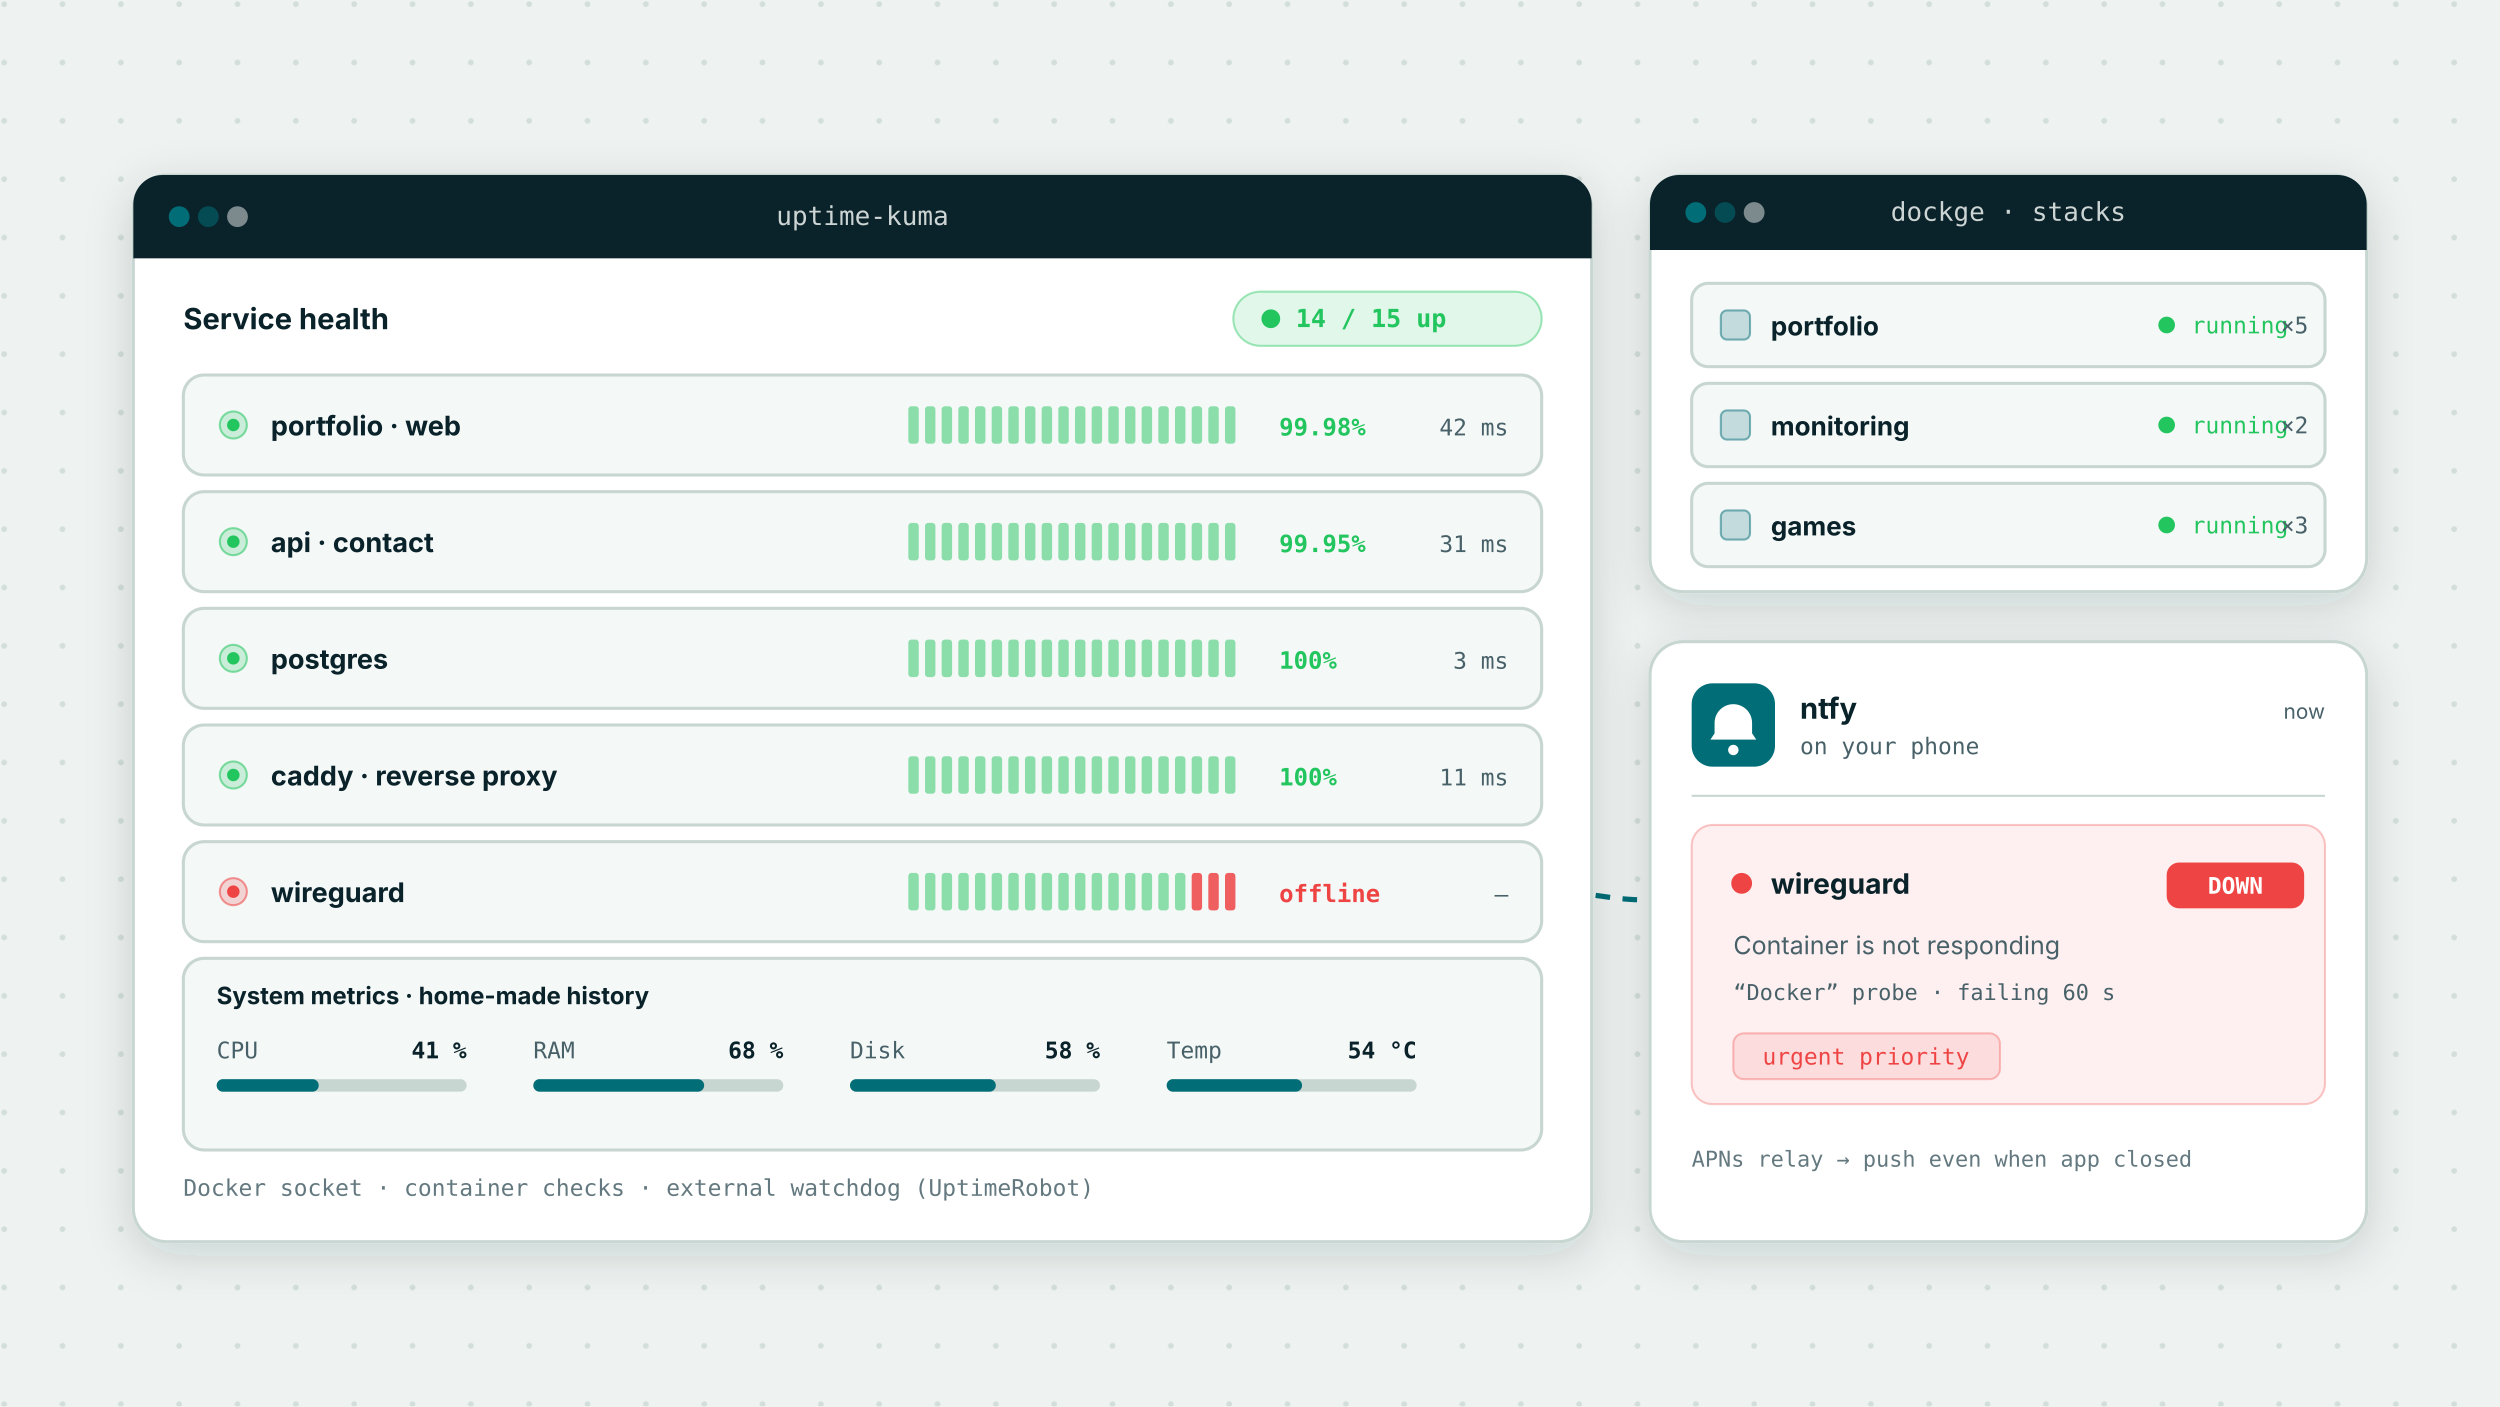
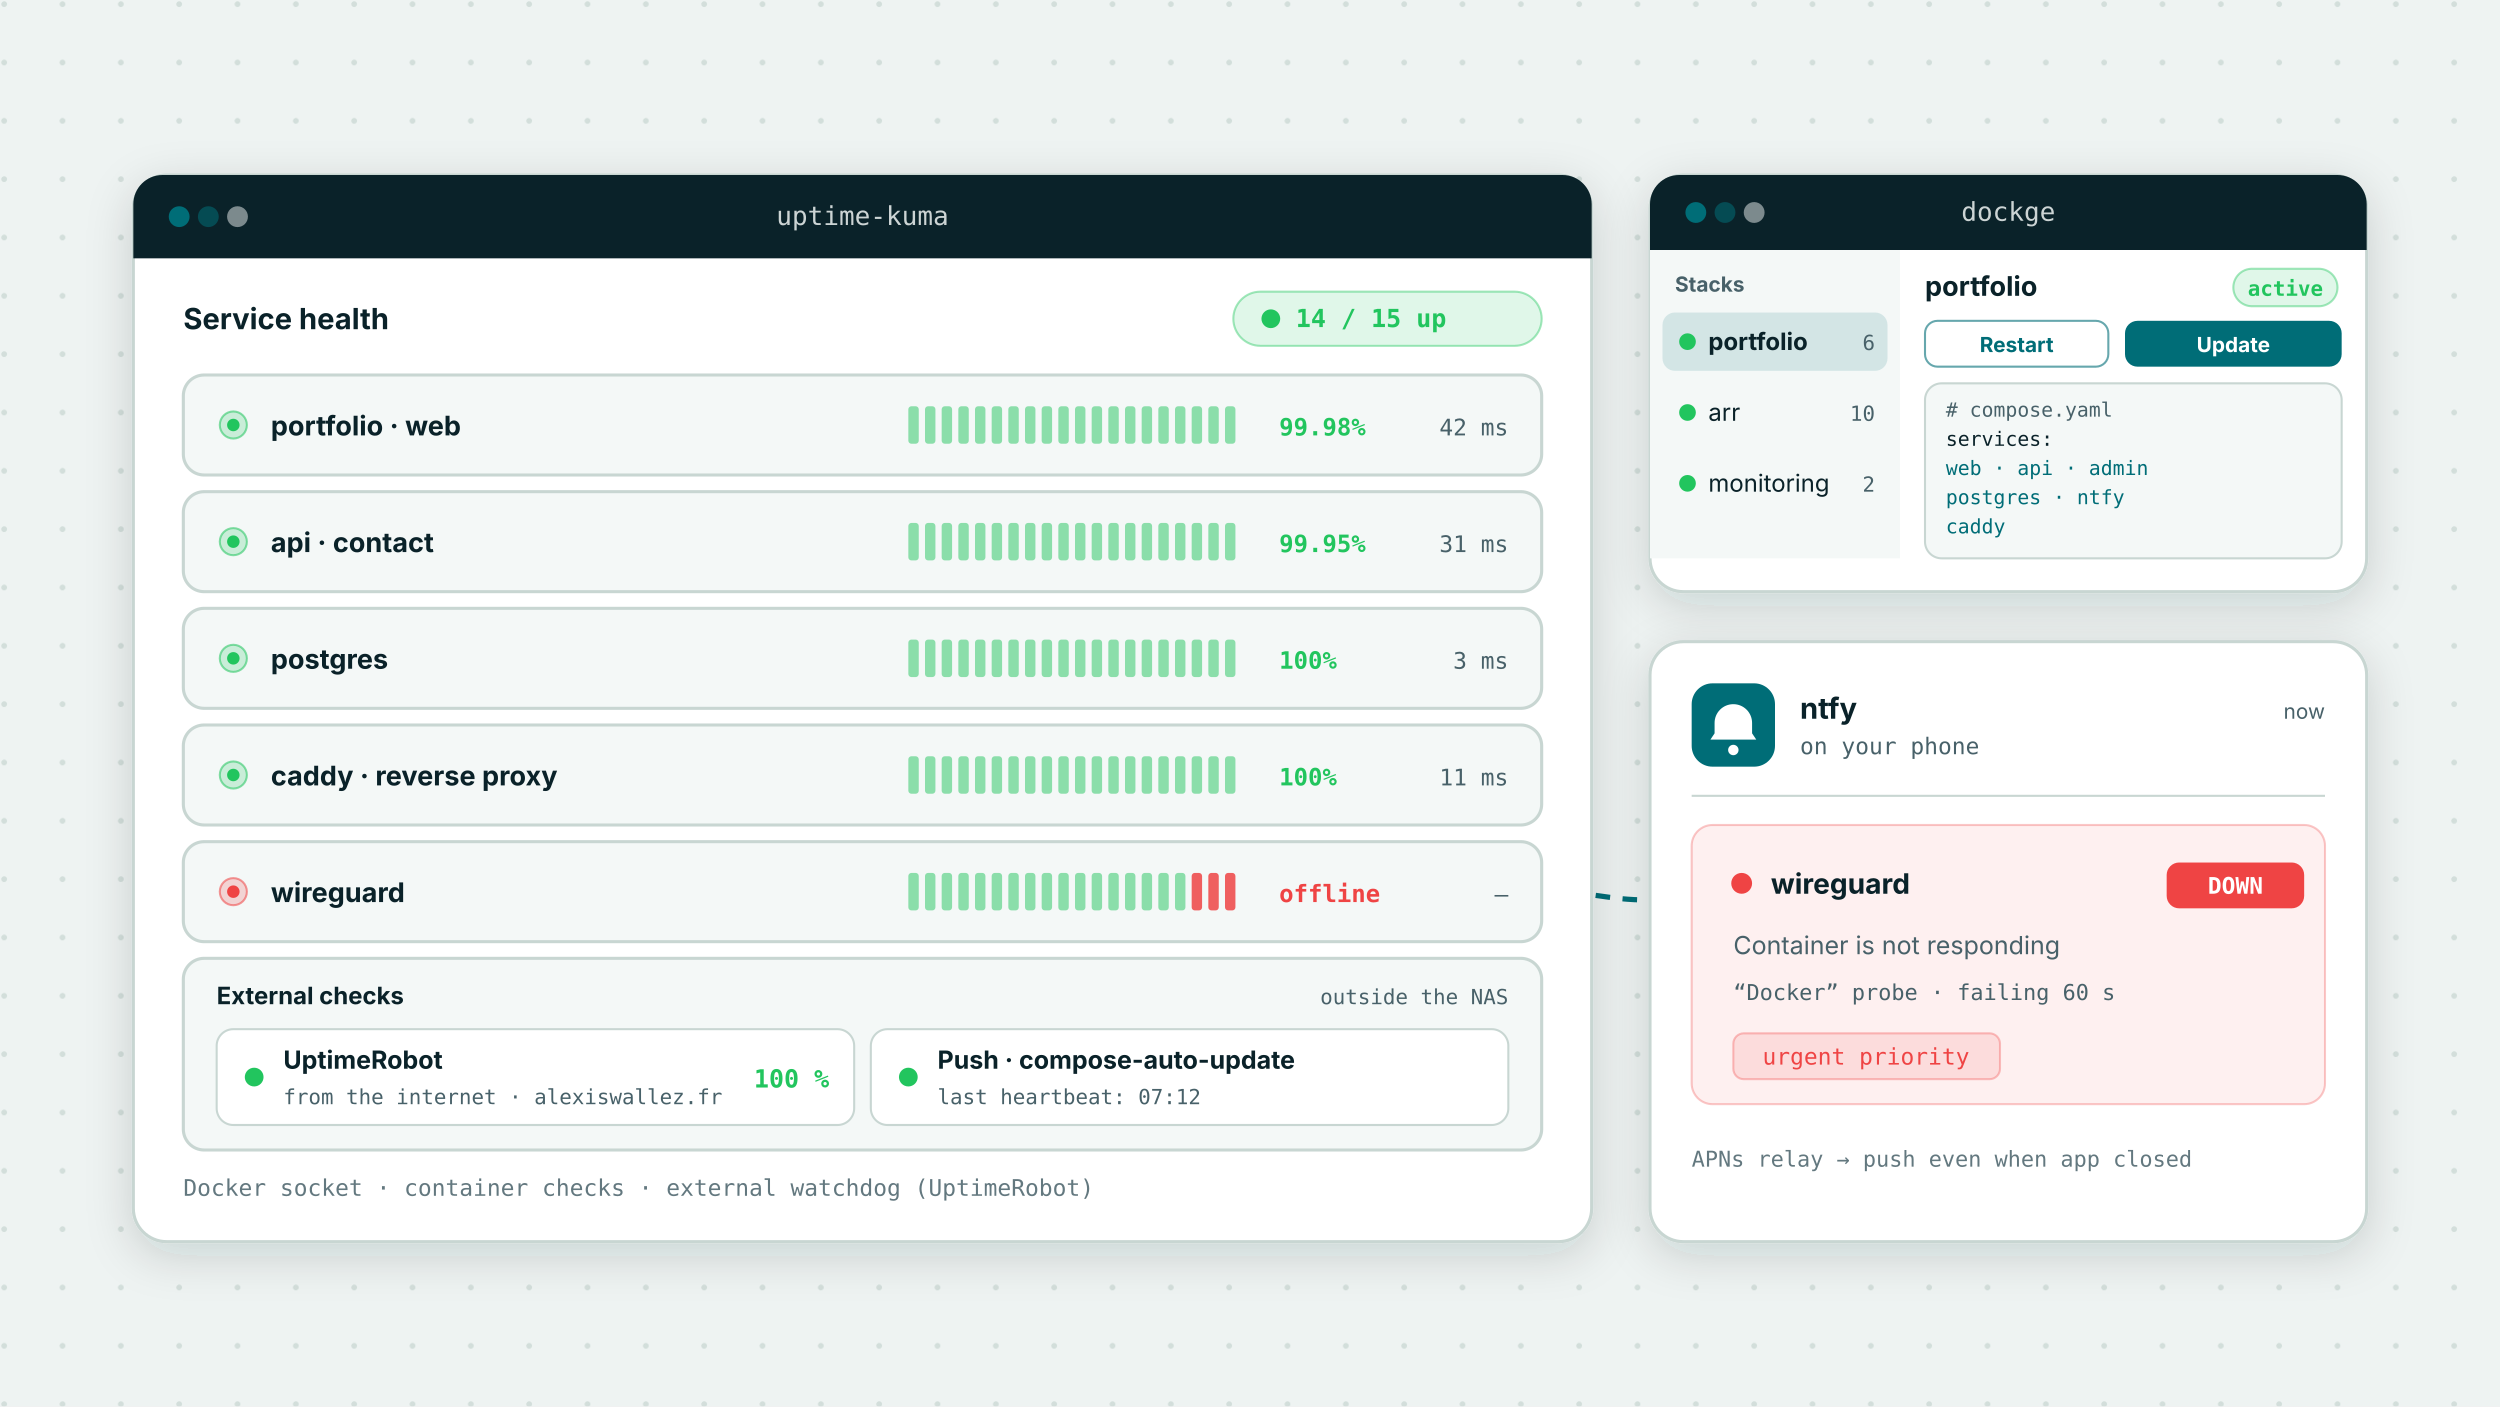
<svg xmlns="http://www.w3.org/2000/svg" width="1200" height="675" viewBox="0 0 1200 675" font-family="'Inter', system-ui, -apple-system, 'Segoe UI', Arial, sans-serif">
  <defs>
    <pattern id="monitoring-light-en-dots" width="28" height="28" patternUnits="userSpaceOnUse">
      <circle cx="2" cy="2" r="1.4" fill="#c8d6d2" fill-opacity="0.7" />
    </pattern>
    <filter id="monitoring-light-en-sh" x="-20%" y="-20%" width="140%" height="160%">
      <feDropShadow dx="0" dy="6" stdDeviation="11" flood-color="#0a2229" flood-opacity="0.16" />
    </filter>
  </defs>
  <rect width="1200" height="675" fill="#eef3f2" />
  <rect width="1200" height="675" fill="url(#monitoring-light-en-dots)" />
  <path d="M740 428 C 766 428, 770 432, 792 432" stroke="#006d77" stroke-width="2.5" stroke-dasharray="7 6" fill="none" />
  <g filter="url(#monitoring-light-en-sh)">
    <rect x="64" y="84" width="700" height="512" rx="16" fill="#ffffff" stroke="#c8d6d2" stroke-width="1.5" />
  </g>
  <path d="M64 98 a14 14 0 0 1 14 -14 h672 a14 14 0 0 1 14 14 v26 h-700 z" fill="#0a2229" />
  <circle cx="86" cy="104" r="5" fill="#006d77" />
  <circle cx="100" cy="104" r="5" fill="#006d77" fill-opacity="0.55" />
  <circle cx="114" cy="104" r="5" fill="#eef3f2" fill-opacity="0.5" />
  <text x="414" y="108" font-size="12.5" fill="#eef3f2" fill-opacity="0.85" font-weight="normal" font-family="'JetBrains Mono', ui-monospace, SFMono-Regular, Menlo, Consolas, monospace" text-anchor="middle">uptime-kuma</text>
  <text x="88" y="158" font-size="14" fill="#0a2229" font-weight="bold" font-family="'Inter', system-ui, -apple-system, 'Segoe UI', Arial, sans-serif">Service health</text>
  <rect x="592" y="140" width="148" height="26" rx="13" fill="#22c55e" fill-opacity="0.14" stroke="#22c55e" stroke-opacity="0.42" />
  <circle cx="610" cy="153" r="4.5" fill="#22c55e" />
  <text x="622" y="157" font-size="12" fill="#22c55e" font-weight="bold" font-family="'JetBrains Mono', ui-monospace, SFMono-Regular, Menlo, Consolas, monospace">14 / 15 up</text>
  <g>
    <rect x="88" y="180" width="652" height="48" rx="10" fill="#f4f8f7" stroke="#c8d6d2" stroke-width="1.5" />
  </g>
  <circle cx="112" cy="204" r="6.5" fill="#22c55e" fill-opacity="0.2" stroke="#22c55e" stroke-opacity="0.55" />
  <circle cx="112" cy="204" r="3" fill="#22c55e" />
  <text x="130" y="209" font-size="13" fill="#0a2229" font-weight="bold" font-family="'Inter', system-ui, -apple-system, 'Segoe UI', Arial, sans-serif">portfolio · web</text>
  <rect x="436" y="195" width="5" height="18" rx="1.5" fill="#22c55e" fill-opacity="0.5" />
  <rect x="444" y="195" width="5" height="18" rx="1.5" fill="#22c55e" fill-opacity="0.5" />
  <rect x="452" y="195" width="5" height="18" rx="1.5" fill="#22c55e" fill-opacity="0.5" />
  <rect x="460" y="195" width="5" height="18" rx="1.5" fill="#22c55e" fill-opacity="0.5" />
  <rect x="468" y="195" width="5" height="18" rx="1.5" fill="#22c55e" fill-opacity="0.5" />
  <rect x="476" y="195" width="5" height="18" rx="1.5" fill="#22c55e" fill-opacity="0.5" />
  <rect x="484" y="195" width="5" height="18" rx="1.5" fill="#22c55e" fill-opacity="0.5" />
  <rect x="492" y="195" width="5" height="18" rx="1.5" fill="#22c55e" fill-opacity="0.5" />
  <rect x="500" y="195" width="5" height="18" rx="1.5" fill="#22c55e" fill-opacity="0.5" />
  <rect x="508" y="195" width="5" height="18" rx="1.5" fill="#22c55e" fill-opacity="0.5" />
  <rect x="516" y="195" width="5" height="18" rx="1.5" fill="#22c55e" fill-opacity="0.5" />
  <rect x="524" y="195" width="5" height="18" rx="1.5" fill="#22c55e" fill-opacity="0.5" />
  <rect x="532" y="195" width="5" height="18" rx="1.5" fill="#22c55e" fill-opacity="0.5" />
  <rect x="540" y="195" width="5" height="18" rx="1.5" fill="#22c55e" fill-opacity="0.5" />
  <rect x="548" y="195" width="5" height="18" rx="1.5" fill="#22c55e" fill-opacity="0.5" />
  <rect x="556" y="195" width="5" height="18" rx="1.5" fill="#22c55e" fill-opacity="0.5" />
  <rect x="564" y="195" width="5" height="18" rx="1.5" fill="#22c55e" fill-opacity="0.5" />
  <rect x="572" y="195" width="5" height="18" rx="1.5" fill="#22c55e" fill-opacity="0.5" />
  <rect x="580" y="195" width="5" height="18" rx="1.5" fill="#22c55e" fill-opacity="0.5" />
  <rect x="588" y="195" width="5" height="18" rx="1.5" fill="#22c55e" fill-opacity="0.5" />
  <text x="614" y="209" font-size="11.5" fill="#22c55e" font-weight="bold" font-family="'JetBrains Mono', ui-monospace, SFMono-Regular, Menlo, Consolas, monospace">99.98%</text>
  <text x="724" y="209" font-size="11" fill="#486169" font-weight="normal" font-family="'JetBrains Mono', ui-monospace, SFMono-Regular, Menlo, Consolas, monospace" text-anchor="end">42 ms</text>
  <g>
    <rect x="88" y="236" width="652" height="48" rx="10" fill="#f4f8f7" stroke="#c8d6d2" stroke-width="1.5" />
  </g>
  <circle cx="112" cy="260" r="6.5" fill="#22c55e" fill-opacity="0.2" stroke="#22c55e" stroke-opacity="0.55" />
  <circle cx="112" cy="260" r="3" fill="#22c55e" />
  <text x="130" y="265" font-size="13" fill="#0a2229" font-weight="bold" font-family="'Inter', system-ui, -apple-system, 'Segoe UI', Arial, sans-serif">api · contact</text>
  <rect x="436" y="251" width="5" height="18" rx="1.5" fill="#22c55e" fill-opacity="0.5" />
  <rect x="444" y="251" width="5" height="18" rx="1.5" fill="#22c55e" fill-opacity="0.5" />
  <rect x="452" y="251" width="5" height="18" rx="1.5" fill="#22c55e" fill-opacity="0.5" />
  <rect x="460" y="251" width="5" height="18" rx="1.5" fill="#22c55e" fill-opacity="0.5" />
  <rect x="468" y="251" width="5" height="18" rx="1.5" fill="#22c55e" fill-opacity="0.5" />
  <rect x="476" y="251" width="5" height="18" rx="1.5" fill="#22c55e" fill-opacity="0.5" />
  <rect x="484" y="251" width="5" height="18" rx="1.5" fill="#22c55e" fill-opacity="0.5" />
  <rect x="492" y="251" width="5" height="18" rx="1.5" fill="#22c55e" fill-opacity="0.5" />
  <rect x="500" y="251" width="5" height="18" rx="1.5" fill="#22c55e" fill-opacity="0.5" />
  <rect x="508" y="251" width="5" height="18" rx="1.5" fill="#22c55e" fill-opacity="0.5" />
  <rect x="516" y="251" width="5" height="18" rx="1.5" fill="#22c55e" fill-opacity="0.5" />
  <rect x="524" y="251" width="5" height="18" rx="1.5" fill="#22c55e" fill-opacity="0.5" />
  <rect x="532" y="251" width="5" height="18" rx="1.5" fill="#22c55e" fill-opacity="0.5" />
  <rect x="540" y="251" width="5" height="18" rx="1.5" fill="#22c55e" fill-opacity="0.5" />
  <rect x="548" y="251" width="5" height="18" rx="1.5" fill="#22c55e" fill-opacity="0.5" />
  <rect x="556" y="251" width="5" height="18" rx="1.5" fill="#22c55e" fill-opacity="0.5" />
  <rect x="564" y="251" width="5" height="18" rx="1.5" fill="#22c55e" fill-opacity="0.5" />
  <rect x="572" y="251" width="5" height="18" rx="1.5" fill="#22c55e" fill-opacity="0.5" />
  <rect x="580" y="251" width="5" height="18" rx="1.5" fill="#22c55e" fill-opacity="0.5" />
  <rect x="588" y="251" width="5" height="18" rx="1.5" fill="#22c55e" fill-opacity="0.5" />
  <text x="614" y="265" font-size="11.5" fill="#22c55e" font-weight="bold" font-family="'JetBrains Mono', ui-monospace, SFMono-Regular, Menlo, Consolas, monospace">99.95%</text>
  <text x="724" y="265" font-size="11" fill="#486169" font-weight="normal" font-family="'JetBrains Mono', ui-monospace, SFMono-Regular, Menlo, Consolas, monospace" text-anchor="end">31 ms</text>
  <g>
    <rect x="88" y="292" width="652" height="48" rx="10" fill="#f4f8f7" stroke="#c8d6d2" stroke-width="1.5" />
  </g>
  <circle cx="112" cy="316" r="6.5" fill="#22c55e" fill-opacity="0.2" stroke="#22c55e" stroke-opacity="0.55" />
  <circle cx="112" cy="316" r="3" fill="#22c55e" />
  <text x="130" y="321" font-size="13" fill="#0a2229" font-weight="bold" font-family="'Inter', system-ui, -apple-system, 'Segoe UI', Arial, sans-serif">postgres</text>
  <rect x="436" y="307" width="5" height="18" rx="1.5" fill="#22c55e" fill-opacity="0.5" />
  <rect x="444" y="307" width="5" height="18" rx="1.5" fill="#22c55e" fill-opacity="0.5" />
  <rect x="452" y="307" width="5" height="18" rx="1.5" fill="#22c55e" fill-opacity="0.5" />
  <rect x="460" y="307" width="5" height="18" rx="1.5" fill="#22c55e" fill-opacity="0.5" />
  <rect x="468" y="307" width="5" height="18" rx="1.5" fill="#22c55e" fill-opacity="0.5" />
  <rect x="476" y="307" width="5" height="18" rx="1.5" fill="#22c55e" fill-opacity="0.5" />
  <rect x="484" y="307" width="5" height="18" rx="1.5" fill="#22c55e" fill-opacity="0.5" />
  <rect x="492" y="307" width="5" height="18" rx="1.5" fill="#22c55e" fill-opacity="0.5" />
  <rect x="500" y="307" width="5" height="18" rx="1.5" fill="#22c55e" fill-opacity="0.5" />
  <rect x="508" y="307" width="5" height="18" rx="1.5" fill="#22c55e" fill-opacity="0.5" />
  <rect x="516" y="307" width="5" height="18" rx="1.5" fill="#22c55e" fill-opacity="0.5" />
  <rect x="524" y="307" width="5" height="18" rx="1.5" fill="#22c55e" fill-opacity="0.5" />
  <rect x="532" y="307" width="5" height="18" rx="1.5" fill="#22c55e" fill-opacity="0.5" />
  <rect x="540" y="307" width="5" height="18" rx="1.5" fill="#22c55e" fill-opacity="0.5" />
  <rect x="548" y="307" width="5" height="18" rx="1.5" fill="#22c55e" fill-opacity="0.5" />
  <rect x="556" y="307" width="5" height="18" rx="1.5" fill="#22c55e" fill-opacity="0.5" />
  <rect x="564" y="307" width="5" height="18" rx="1.5" fill="#22c55e" fill-opacity="0.5" />
  <rect x="572" y="307" width="5" height="18" rx="1.5" fill="#22c55e" fill-opacity="0.5" />
  <rect x="580" y="307" width="5" height="18" rx="1.5" fill="#22c55e" fill-opacity="0.5" />
  <rect x="588" y="307" width="5" height="18" rx="1.5" fill="#22c55e" fill-opacity="0.5" />
  <text x="614" y="321" font-size="11.5" fill="#22c55e" font-weight="bold" font-family="'JetBrains Mono', ui-monospace, SFMono-Regular, Menlo, Consolas, monospace">100%</text>
  <text x="724" y="321" font-size="11" fill="#486169" font-weight="normal" font-family="'JetBrains Mono', ui-monospace, SFMono-Regular, Menlo, Consolas, monospace" text-anchor="end">3 ms</text>
  <g>
    <rect x="88" y="348" width="652" height="48" rx="10" fill="#f4f8f7" stroke="#c8d6d2" stroke-width="1.5" />
  </g>
  <circle cx="112" cy="372" r="6.5" fill="#22c55e" fill-opacity="0.2" stroke="#22c55e" stroke-opacity="0.55" />
  <circle cx="112" cy="372" r="3" fill="#22c55e" />
  <text x="130" y="377" font-size="13" fill="#0a2229" font-weight="bold" font-family="'Inter', system-ui, -apple-system, 'Segoe UI', Arial, sans-serif">caddy · reverse proxy</text>
  <rect x="436" y="363" width="5" height="18" rx="1.5" fill="#22c55e" fill-opacity="0.5" />
  <rect x="444" y="363" width="5" height="18" rx="1.5" fill="#22c55e" fill-opacity="0.5" />
  <rect x="452" y="363" width="5" height="18" rx="1.5" fill="#22c55e" fill-opacity="0.5" />
  <rect x="460" y="363" width="5" height="18" rx="1.5" fill="#22c55e" fill-opacity="0.5" />
  <rect x="468" y="363" width="5" height="18" rx="1.5" fill="#22c55e" fill-opacity="0.5" />
  <rect x="476" y="363" width="5" height="18" rx="1.5" fill="#22c55e" fill-opacity="0.5" />
  <rect x="484" y="363" width="5" height="18" rx="1.5" fill="#22c55e" fill-opacity="0.5" />
  <rect x="492" y="363" width="5" height="18" rx="1.5" fill="#22c55e" fill-opacity="0.5" />
  <rect x="500" y="363" width="5" height="18" rx="1.5" fill="#22c55e" fill-opacity="0.5" />
  <rect x="508" y="363" width="5" height="18" rx="1.5" fill="#22c55e" fill-opacity="0.5" />
  <rect x="516" y="363" width="5" height="18" rx="1.5" fill="#22c55e" fill-opacity="0.5" />
  <rect x="524" y="363" width="5" height="18" rx="1.5" fill="#22c55e" fill-opacity="0.5" />
  <rect x="532" y="363" width="5" height="18" rx="1.5" fill="#22c55e" fill-opacity="0.5" />
  <rect x="540" y="363" width="5" height="18" rx="1.5" fill="#22c55e" fill-opacity="0.5" />
  <rect x="548" y="363" width="5" height="18" rx="1.5" fill="#22c55e" fill-opacity="0.5" />
  <rect x="556" y="363" width="5" height="18" rx="1.5" fill="#22c55e" fill-opacity="0.5" />
  <rect x="564" y="363" width="5" height="18" rx="1.5" fill="#22c55e" fill-opacity="0.5" />
  <rect x="572" y="363" width="5" height="18" rx="1.5" fill="#22c55e" fill-opacity="0.5" />
  <rect x="580" y="363" width="5" height="18" rx="1.5" fill="#22c55e" fill-opacity="0.5" />
  <rect x="588" y="363" width="5" height="18" rx="1.5" fill="#22c55e" fill-opacity="0.5" />
  <text x="614" y="377" font-size="11.5" fill="#22c55e" font-weight="bold" font-family="'JetBrains Mono', ui-monospace, SFMono-Regular, Menlo, Consolas, monospace">100%</text>
  <text x="724" y="377" font-size="11" fill="#486169" font-weight="normal" font-family="'JetBrains Mono', ui-monospace, SFMono-Regular, Menlo, Consolas, monospace" text-anchor="end">11 ms</text>
  <g>
    <rect x="88" y="404" width="652" height="48" rx="10" fill="#f4f8f7" stroke="#c8d6d2" stroke-width="1.5" />
  </g>
  <circle cx="112" cy="428" r="6.5" fill="#ef4444" fill-opacity="0.2" stroke="#ef4444" stroke-opacity="0.55" />
  <circle cx="112" cy="428" r="3" fill="#ef4444" />
  <text x="130" y="433" font-size="13" fill="#0a2229" font-weight="bold" font-family="'Inter', system-ui, -apple-system, 'Segoe UI', Arial, sans-serif">wireguard</text>
  <rect x="436" y="419" width="5" height="18" rx="1.5" fill="#22c55e" fill-opacity="0.5" />
  <rect x="444" y="419" width="5" height="18" rx="1.5" fill="#22c55e" fill-opacity="0.5" />
  <rect x="452" y="419" width="5" height="18" rx="1.5" fill="#22c55e" fill-opacity="0.5" />
  <rect x="460" y="419" width="5" height="18" rx="1.5" fill="#22c55e" fill-opacity="0.5" />
  <rect x="468" y="419" width="5" height="18" rx="1.5" fill="#22c55e" fill-opacity="0.5" />
  <rect x="476" y="419" width="5" height="18" rx="1.5" fill="#22c55e" fill-opacity="0.5" />
  <rect x="484" y="419" width="5" height="18" rx="1.5" fill="#22c55e" fill-opacity="0.5" />
  <rect x="492" y="419" width="5" height="18" rx="1.5" fill="#22c55e" fill-opacity="0.5" />
  <rect x="500" y="419" width="5" height="18" rx="1.5" fill="#22c55e" fill-opacity="0.5" />
  <rect x="508" y="419" width="5" height="18" rx="1.5" fill="#22c55e" fill-opacity="0.5" />
  <rect x="516" y="419" width="5" height="18" rx="1.5" fill="#22c55e" fill-opacity="0.5" />
  <rect x="524" y="419" width="5" height="18" rx="1.5" fill="#22c55e" fill-opacity="0.5" />
  <rect x="532" y="419" width="5" height="18" rx="1.5" fill="#22c55e" fill-opacity="0.5" />
  <rect x="540" y="419" width="5" height="18" rx="1.5" fill="#22c55e" fill-opacity="0.5" />
  <rect x="548" y="419" width="5" height="18" rx="1.5" fill="#22c55e" fill-opacity="0.5" />
  <rect x="556" y="419" width="5" height="18" rx="1.5" fill="#22c55e" fill-opacity="0.5" />
  <rect x="564" y="419" width="5" height="18" rx="1.5" fill="#22c55e" fill-opacity="0.5" />
  <rect x="572" y="419" width="5" height="18" rx="1.5" fill="#ef4444" fill-opacity="0.85" />
  <rect x="580" y="419" width="5" height="18" rx="1.5" fill="#ef4444" fill-opacity="0.85" />
  <rect x="588" y="419" width="5" height="18" rx="1.5" fill="#ef4444" fill-opacity="0.85" />
  <text x="614" y="433" font-size="11.5" fill="#ef4444" font-weight="bold" font-family="'JetBrains Mono', ui-monospace, SFMono-Regular, Menlo, Consolas, monospace">offline</text>
  <text x="724" y="433" font-size="11" fill="#486169" font-weight="normal" font-family="'JetBrains Mono', ui-monospace, SFMono-Regular, Menlo, Consolas, monospace" text-anchor="end">—</text>
  <g>
    <rect x="88" y="460" width="652" height="92" rx="10" fill="#f4f8f7" stroke="#c8d6d2" stroke-width="1.5" />
  </g>
-   <text x="104" y="482" font-size="11.5" fill="#0a2229" font-weight="bold" font-family="'Inter', system-ui, -apple-system, 'Segoe UI', Arial, sans-serif">System metrics · home-made history</text>
-   <text x="104" y="508" font-size="11" fill="#486169" font-weight="normal" font-family="'JetBrains Mono', ui-monospace, SFMono-Regular, Menlo, Consolas, monospace">CPU</text>
-   <text x="224" y="508" font-size="11" fill="#0a2229" font-weight="bold" font-family="'JetBrains Mono', ui-monospace, SFMono-Regular, Menlo, Consolas, monospace" text-anchor="end">41 %</text>
-   <rect x="104" y="518" width="120" height="6" rx="3" fill="#c8d6d2" />
-   <rect x="104" y="518" width="49" height="6" rx="3" fill="#006d77" />
-   <text x="256" y="508" font-size="11" fill="#486169" font-weight="normal" font-family="'JetBrains Mono', ui-monospace, SFMono-Regular, Menlo, Consolas, monospace">RAM</text>
-   <text x="376" y="508" font-size="11" fill="#0a2229" font-weight="bold" font-family="'JetBrains Mono', ui-monospace, SFMono-Regular, Menlo, Consolas, monospace" text-anchor="end">68 %</text>
-   <rect x="256" y="518" width="120" height="6" rx="3" fill="#c8d6d2" />
-   <rect x="256" y="518" width="82" height="6" rx="3" fill="#006d77" />
-   <text x="408" y="508" font-size="11" fill="#486169" font-weight="normal" font-family="'JetBrains Mono', ui-monospace, SFMono-Regular, Menlo, Consolas, monospace">Disk</text>
-   <text x="528" y="508" font-size="11" fill="#0a2229" font-weight="bold" font-family="'JetBrains Mono', ui-monospace, SFMono-Regular, Menlo, Consolas, monospace" text-anchor="end">58 %</text>
-   <rect x="408" y="518" width="120" height="6" rx="3" fill="#c8d6d2" />
-   <rect x="408" y="518" width="70" height="6" rx="3" fill="#006d77" />
-   <text x="560" y="508" font-size="11" fill="#486169" font-weight="normal" font-family="'JetBrains Mono', ui-monospace, SFMono-Regular, Menlo, Consolas, monospace">Temp</text>
-   <text x="680" y="508" font-size="11" fill="#0a2229" font-weight="bold" font-family="'JetBrains Mono', ui-monospace, SFMono-Regular, Menlo, Consolas, monospace" text-anchor="end">54 °C</text>
-   <rect x="560" y="518" width="120" height="6" rx="3" fill="#c8d6d2" />
-   <rect x="560" y="518" width="65" height="6" rx="3" fill="#006d77" />
+   <text x="104" y="482" font-size="11.5" fill="#0a2229" font-weight="bold" font-family="'Inter', system-ui, -apple-system, 'Segoe UI', Arial, sans-serif">External checks</text>
+   <text x="724" y="482" font-size="10" fill="#486169" font-weight="normal" font-family="'JetBrains Mono', ui-monospace, SFMono-Regular, Menlo, Consolas, monospace" text-anchor="end">outside the NAS</text>
+   <rect x="104" y="494" width="306" height="46" rx="8" fill="#ffffff" stroke="#c8d6d2" />
+   <circle cx="122" cy="517" r="4.5" fill="#22c55e" />
+   <text x="136" y="513" font-size="12" fill="#0a2229" font-weight="bold" font-family="'Inter', system-ui, -apple-system, 'Segoe UI', Arial, sans-serif">UptimeRobot</text>
+   <text x="136" y="530" font-size="10" fill="#486169" font-weight="normal" font-family="'JetBrains Mono', ui-monospace, SFMono-Regular, Menlo, Consolas, monospace">from the internet · alexiswallez.fr</text>
+   <text x="398" y="522" font-size="12" fill="#22c55e" font-weight="bold" font-family="'JetBrains Mono', ui-monospace, SFMono-Regular, Menlo, Consolas, monospace" text-anchor="end">100 %</text>
+   <rect x="418" y="494" width="306" height="46" rx="8" fill="#ffffff" stroke="#c8d6d2" />
+   <circle cx="436" cy="517" r="4.5" fill="#22c55e" />
+   <text x="450" y="513" font-size="12" fill="#0a2229" font-weight="bold" font-family="'Inter', system-ui, -apple-system, 'Segoe UI', Arial, sans-serif">Push · compose-auto-update</text>
+   <text x="450" y="530" font-size="10" fill="#486169" font-weight="normal" font-family="'JetBrains Mono', ui-monospace, SFMono-Regular, Menlo, Consolas, monospace">last heartbeat: 07:12</text>
  <text x="88" y="574" font-size="11" fill="#486169" fill-opacity="0.85" font-weight="normal" font-family="'JetBrains Mono', ui-monospace, SFMono-Regular, Menlo, Consolas, monospace">Docker socket · container checks · external watchdog (UptimeRobot)</text>
  <g filter="url(#monitoring-light-en-sh)">
    <rect x="792" y="84" width="344" height="200" rx="16" fill="#ffffff" stroke="#c8d6d2" stroke-width="1.5" />
  </g>
  <path d="M792 98 a14 14 0 0 1 14 -14 h316 a14 14 0 0 1 14 14 v22 h-344 z" fill="#0a2229" />
  <circle cx="814" cy="102" r="5" fill="#006d77" />
  <circle cx="828" cy="102" r="5" fill="#006d77" fill-opacity="0.55" />
  <circle cx="842" cy="102" r="5" fill="#eef3f2" fill-opacity="0.5" />
-   <text x="964" y="106" font-size="12.5" fill="#eef3f2" fill-opacity="0.85" font-weight="normal" font-family="'JetBrains Mono', ui-monospace, SFMono-Regular, Menlo, Consolas, monospace" text-anchor="middle">dockge · stacks</text>
-   <g>
-     <rect x="812" y="136" width="304" height="40" rx="8" fill="#f4f8f7" stroke="#c8d6d2" stroke-width="1.5" />
-   </g>
-   <rect x="826" y="149" width="14" height="14" rx="3" fill="#006d77" fill-opacity="0.2" stroke="#006d77" stroke-opacity="0.5" />
-   <text x="850" y="161" font-size="12.5" fill="#0a2229" font-weight="bold" font-family="'Inter', system-ui, -apple-system, 'Segoe UI', Arial, sans-serif">portfolio</text>
-   <circle cx="1040" cy="156" r="4" fill="#22c55e" />
-   <text x="1052" y="160" font-size="11" fill="#22c55e" font-weight="normal" font-family="'JetBrains Mono', ui-monospace, SFMono-Regular, Menlo, Consolas, monospace">running</text>
-   <text x="1108" y="160" font-size="11" fill="#486169" font-weight="normal" font-family="'JetBrains Mono', ui-monospace, SFMono-Regular, Menlo, Consolas, monospace" text-anchor="end">×5</text>
-   <g>
-     <rect x="812" y="184" width="304" height="40" rx="8" fill="#f4f8f7" stroke="#c8d6d2" stroke-width="1.5" />
-   </g>
-   <rect x="826" y="197" width="14" height="14" rx="3" fill="#006d77" fill-opacity="0.2" stroke="#006d77" stroke-opacity="0.5" />
-   <text x="850" y="209" font-size="12.5" fill="#0a2229" font-weight="bold" font-family="'Inter', system-ui, -apple-system, 'Segoe UI', Arial, sans-serif">monitoring</text>
-   <circle cx="1040" cy="204" r="4" fill="#22c55e" />
-   <text x="1052" y="208" font-size="11" fill="#22c55e" font-weight="normal" font-family="'JetBrains Mono', ui-monospace, SFMono-Regular, Menlo, Consolas, monospace">running</text>
-   <text x="1108" y="208" font-size="11" fill="#486169" font-weight="normal" font-family="'JetBrains Mono', ui-monospace, SFMono-Regular, Menlo, Consolas, monospace" text-anchor="end">×2</text>
-   <g>
-     <rect x="812" y="232" width="304" height="40" rx="8" fill="#f4f8f7" stroke="#c8d6d2" stroke-width="1.5" />
-   </g>
-   <rect x="826" y="245" width="14" height="14" rx="3" fill="#006d77" fill-opacity="0.2" stroke="#006d77" stroke-opacity="0.5" />
-   <text x="850" y="257" font-size="12.5" fill="#0a2229" font-weight="bold" font-family="'Inter', system-ui, -apple-system, 'Segoe UI', Arial, sans-serif">games</text>
-   <circle cx="1040" cy="252" r="4" fill="#22c55e" />
-   <text x="1052" y="256" font-size="11" fill="#22c55e" font-weight="normal" font-family="'JetBrains Mono', ui-monospace, SFMono-Regular, Menlo, Consolas, monospace">running</text>
-   <text x="1108" y="256" font-size="11" fill="#486169" font-weight="normal" font-family="'JetBrains Mono', ui-monospace, SFMono-Regular, Menlo, Consolas, monospace" text-anchor="end">×3</text>
+   <text x="964" y="106" font-size="12.5" fill="#eef3f2" fill-opacity="0.85" font-weight="normal" font-family="'JetBrains Mono', ui-monospace, SFMono-Regular, Menlo, Consolas, monospace" text-anchor="middle">dockge</text>
+   <rect x="792" y="120" width="120" height="148" fill="#f4f8f7" />
+   <text x="804" y="140" font-size="10" fill="#486169" font-weight="bold" font-family="'Inter', system-ui, -apple-system, 'Segoe UI', Arial, sans-serif">Stacks</text>
+   <rect x="798" y="150" width="108" height="28" rx="6" fill="#006d77" fill-opacity="0.14" />
+   <circle cx="810" cy="164" r="4" fill="#22c55e" />
+   <text x="820" y="168" font-size="11.5" fill="#0a2229" font-weight="bold" font-family="'Inter', system-ui, -apple-system, 'Segoe UI', Arial, sans-serif">portfolio</text>
+   <text x="900" y="168" font-size="10" fill="#486169" font-weight="normal" font-family="'JetBrains Mono', ui-monospace, SFMono-Regular, Menlo, Consolas, monospace" text-anchor="end">6</text>
+   <circle cx="810" cy="198" r="4" fill="#22c55e" />
+   <text x="820" y="202" font-size="11.5" fill="#0a2229" font-weight="normal" font-family="'Inter', system-ui, -apple-system, 'Segoe UI', Arial, sans-serif">arr</text>
+   <text x="900" y="202" font-size="10" fill="#486169" font-weight="normal" font-family="'JetBrains Mono', ui-monospace, SFMono-Regular, Menlo, Consolas, monospace" text-anchor="end">10</text>
+   <circle cx="810" cy="232" r="4" fill="#22c55e" />
+   <text x="820" y="236" font-size="11.5" fill="#0a2229" font-weight="normal" font-family="'Inter', system-ui, -apple-system, 'Segoe UI', Arial, sans-serif">monitoring</text>
+   <text x="900" y="236" font-size="10" fill="#486169" font-weight="normal" font-family="'JetBrains Mono', ui-monospace, SFMono-Regular, Menlo, Consolas, monospace" text-anchor="end">2</text>
+   <text x="924" y="142" font-size="13" fill="#0a2229" font-weight="bold" font-family="'Inter', system-ui, -apple-system, 'Segoe UI', Arial, sans-serif">portfolio</text>
+   <rect x="1072" y="129" width="50" height="18" rx="9" fill="#22c55e" fill-opacity="0.14" stroke="#22c55e" stroke-opacity="0.42" />
+   <text x="1097" y="142" font-size="10" fill="#22c55e" font-weight="bold" font-family="'JetBrains Mono', ui-monospace, SFMono-Regular, Menlo, Consolas, monospace" text-anchor="middle">active</text>
+   <rect x="924" y="154" width="88" height="22" rx="6" fill="none" stroke="#006d77" stroke-opacity="0.6" />
+   <text x="968" y="169" font-size="10" fill="#006d77" font-weight="bold" font-family="'Inter', system-ui, -apple-system, 'Segoe UI', Arial, sans-serif" text-anchor="middle">Restart</text>
+   <rect x="1020" y="154" width="104" height="22" rx="6" fill="#006d77" />
+   <text x="1072" y="169" font-size="10" fill="#ffffff" font-weight="bold" font-family="'Inter', system-ui, -apple-system, 'Segoe UI', Arial, sans-serif" text-anchor="middle">Update</text>
+   <rect x="924" y="184" width="200" height="84" rx="8" fill="#f4f8f7" stroke="#c8d6d2" />
+   <text x="934" y="200" font-size="9.5" fill="#486169" font-weight="normal" font-family="'JetBrains Mono', ui-monospace, SFMono-Regular, Menlo, Consolas, monospace"># compose.yaml</text>
+   <text x="934" y="214" font-size="9.5" fill="#0a2229" font-weight="normal" font-family="'JetBrains Mono', ui-monospace, SFMono-Regular, Menlo, Consolas, monospace">services:</text>
+   <text x="934" y="228" font-size="9.5" fill="#006d77" font-weight="normal" font-family="'JetBrains Mono', ui-monospace, SFMono-Regular, Menlo, Consolas, monospace">  web · api · admin</text>
+   <text x="934" y="242" font-size="9.5" fill="#006d77" font-weight="normal" font-family="'JetBrains Mono', ui-monospace, SFMono-Regular, Menlo, Consolas, monospace">  postgres · ntfy</text>
+   <text x="934" y="256" font-size="9.5" fill="#006d77" font-weight="normal" font-family="'JetBrains Mono', ui-monospace, SFMono-Regular, Menlo, Consolas, monospace">  caddy</text>
  <g filter="url(#monitoring-light-en-sh)">
    <rect x="792" y="308" width="344" height="288" rx="16" fill="#ffffff" stroke="#c8d6d2" stroke-width="1.5" />
  </g>
  <rect x="812" y="328" width="40" height="40" rx="10" fill="#006d77" />
  <path d="M832 338 a9 9 0 0 1 9 9 v5 l2 3 h-22 l2 -3 v-5 a9 9 0 0 1 9 -9 z" fill="#ffffff" />
  <circle cx="832" cy="360" r="2.5" fill="#ffffff" />
  <text x="864" y="345" font-size="14" fill="#0a2229" font-weight="bold" font-family="'Inter', system-ui, -apple-system, 'Segoe UI', Arial, sans-serif">ntfy</text>
  <text x="864" y="362" font-size="11" fill="#486169" font-weight="normal" font-family="'JetBrains Mono', ui-monospace, SFMono-Regular, Menlo, Consolas, monospace">on your phone</text>
  <text x="1116" y="345" font-size="10" fill="#486169" font-weight="normal" font-family="'Inter', system-ui, -apple-system, 'Segoe UI', Arial, sans-serif" text-anchor="end">now</text>
  <line x1="812" y1="382" x2="1116" y2="382" stroke="#c8d6d2" />
  <rect x="812" y="396" width="304" height="134" rx="10" fill="#ef4444" fill-opacity="0.08" stroke="#ef4444" stroke-opacity="0.3" />
  <circle cx="836" cy="424" r="5" fill="#ef4444" />
  <text x="850" y="429" font-size="13.5" fill="#0a2229" font-weight="bold" font-family="'Inter', system-ui, -apple-system, 'Segoe UI', Arial, sans-serif">wireguard</text>
  <rect x="1040" y="414" width="66" height="22" rx="6" fill="#ef4444" />
  <text x="1073" y="429" font-size="11" fill="#ffffff" font-weight="bold" font-family="'JetBrains Mono', ui-monospace, SFMono-Regular, Menlo, Consolas, monospace" text-anchor="middle">DOWN</text>
  <text x="832" y="458" font-size="12" fill="#486169" font-weight="normal" font-family="'Inter', system-ui, -apple-system, 'Segoe UI', Arial, sans-serif">Container is not responding</text>
  <text x="832" y="480" font-size="10.5" fill="#486169" font-weight="normal" font-family="'JetBrains Mono', ui-monospace, SFMono-Regular, Menlo, Consolas, monospace">“Docker” probe · failing 60 s</text>
  <rect x="832" y="496" width="128" height="22" rx="5" fill="#ef4444" fill-opacity="0.12" stroke="#ef4444" stroke-opacity="0.32" />
  <text x="846" y="511" font-size="11" fill="#ef4444" font-weight="normal" font-family="'JetBrains Mono', ui-monospace, SFMono-Regular, Menlo, Consolas, monospace">urgent priority</text>
  <text x="812" y="560" font-size="10.5" fill="#486169" fill-opacity="0.85" font-weight="normal" font-family="'JetBrains Mono', ui-monospace, SFMono-Regular, Menlo, Consolas, monospace">APNs relay → push even when app closed</text>
</svg>
